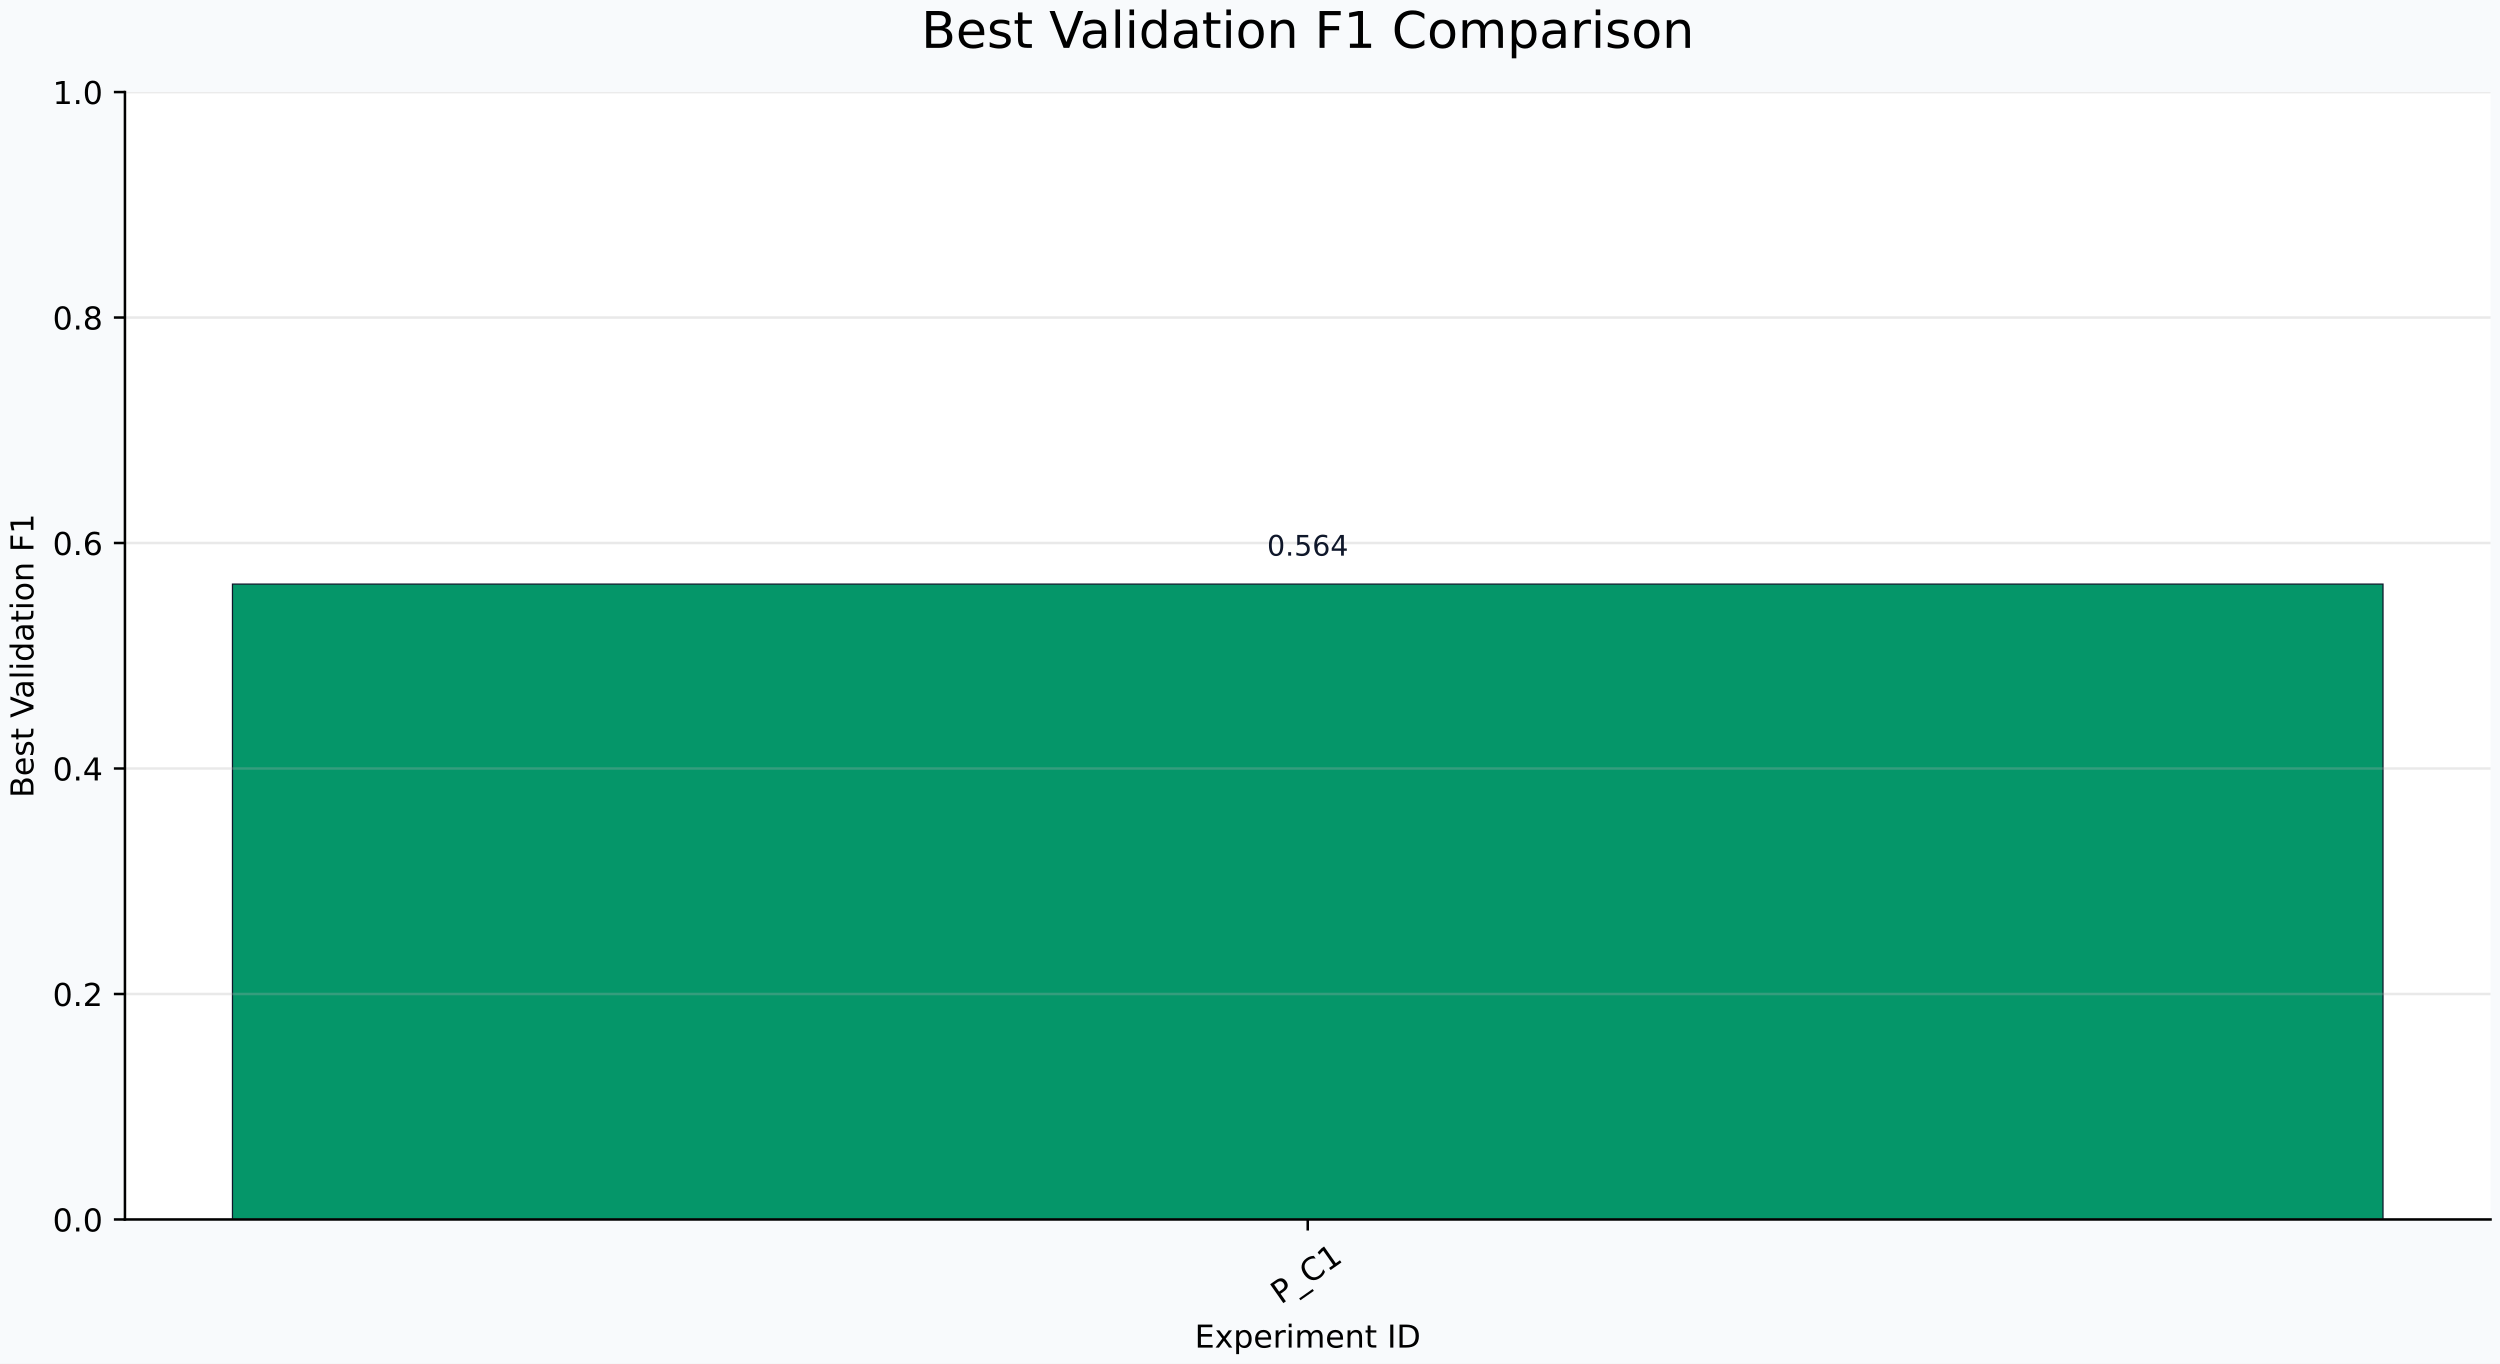
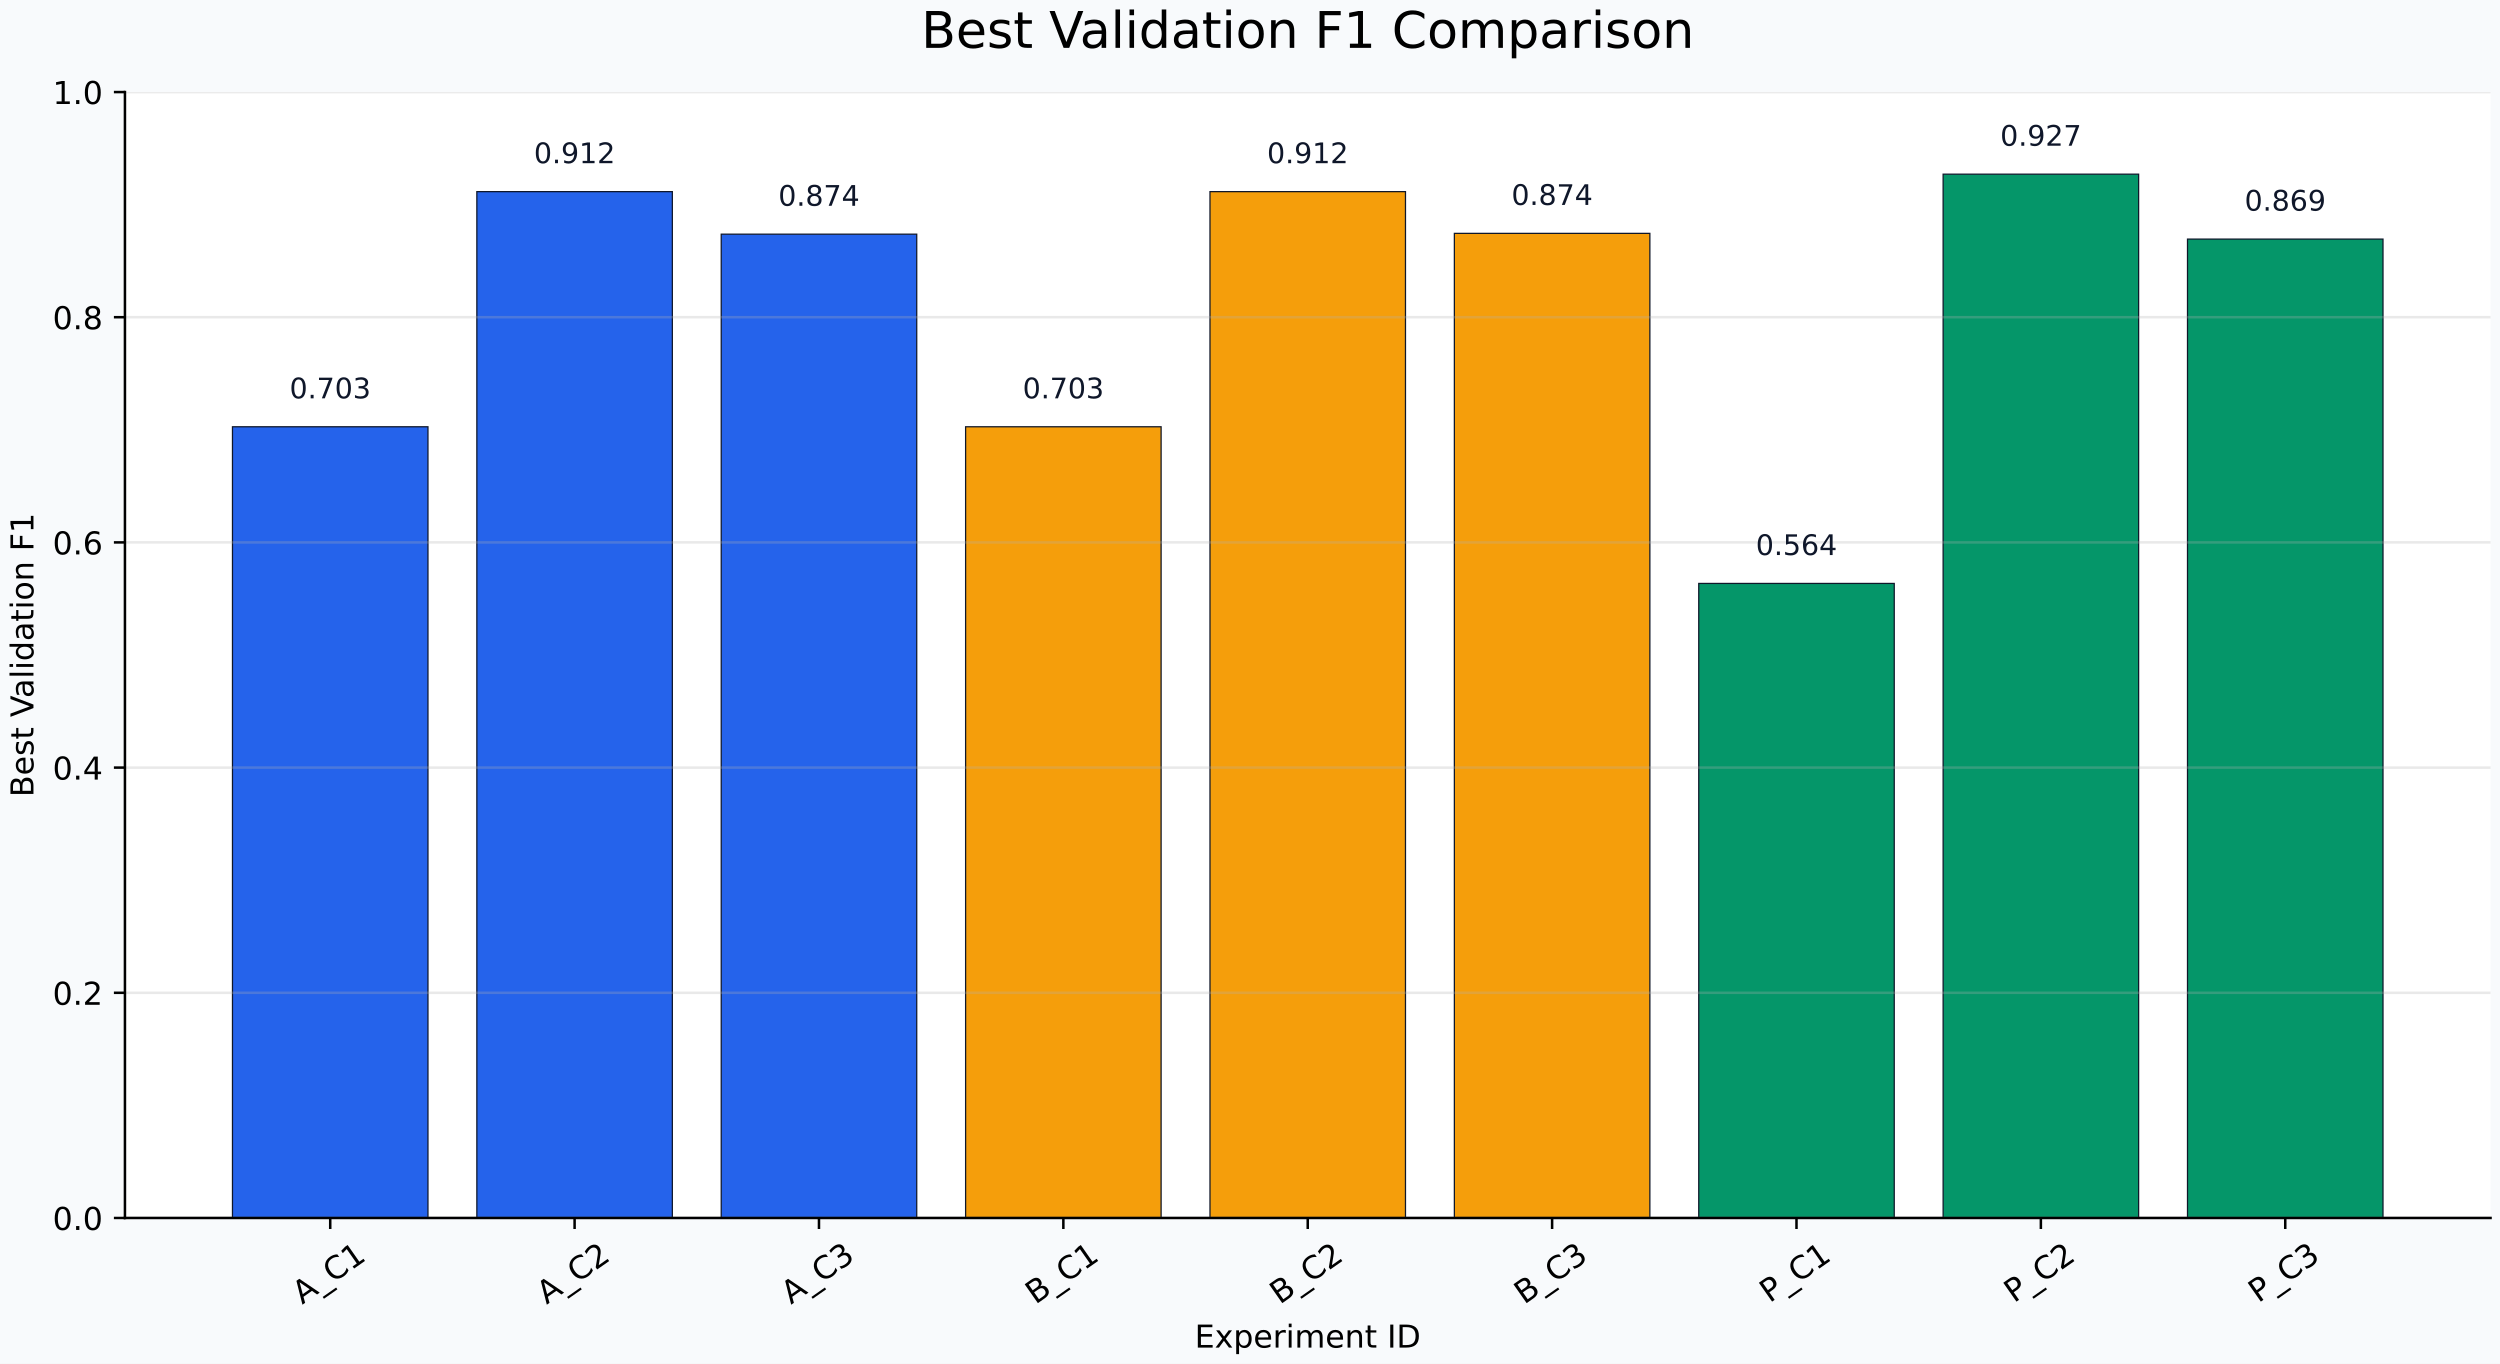
<svg xmlns="http://www.w3.org/2000/svg" xmlns:xlink="http://www.w3.org/1999/xlink" width="792pt" height="432pt" viewBox="0 0 792 432" version="1.1">
  <defs>
    <style type="text/css">*{stroke-linejoin: round; stroke-linecap: butt}</style>
  </defs>
  <g id="figure_1">
    <g id="patch_1">
      <path d="M 0 432  L 792 432  L 792 0  L 0 0  z " style="fill: #f8fafc" />
    </g>
    <g id="axes_1">
      <g id="patch_2">
-         <path d="M 39.581 386.33  L 789 386.33  L 789 29.158  L 39.581 29.158  z " style="fill: #ffffff" />
+         <path d="M 39.581 385.853  L 789 385.853  L 789 29.158  L 39.581 29.158  z " style="fill: #ffffff" />
      </g>
      <g id="patch_3">
-         <path d="M 73.646 386.33  L 754.935 386.33  L 754.935 185.05  L 73.646 185.05  z " clip-path="url(#p0eeeae189a)" style="fill: #059669; stroke: #0f172a; stroke-width: 0.4; stroke-linejoin: miter" />
+         <path d="M 73.646 385.853  L 135.581 385.853  L 135.581 135.202  L 73.646 135.202  z " clip-path="url(#pbb002a0a36)" style="fill: #2563eb; stroke: #0f172a; stroke-width: 0.4; stroke-linejoin: miter" />
+       </g>
+       <g id="patch_4">
+         <path d="M 151.065 385.853  L 213.001 385.853  L 213.001 60.707  L 151.065 60.707  z " clip-path="url(#pbb002a0a36)" style="fill: #2563eb; stroke: #0f172a; stroke-width: 0.4; stroke-linejoin: miter" />
+       </g>
+       <g id="patch_5">
+         <path d="M 228.484 385.853  L 290.42 385.853  L 290.42 74.193  L 228.484 74.193  z " clip-path="url(#pbb002a0a36)" style="fill: #2563eb; stroke: #0f172a; stroke-width: 0.4; stroke-linejoin: miter" />
+       </g>
+       <g id="patch_6">
+         <path d="M 305.904 385.853  L 367.839 385.853  L 367.839 135.202  L 305.904 135.202  z " clip-path="url(#pbb002a0a36)" style="fill: #f59e0b; stroke: #0f172a; stroke-width: 0.4; stroke-linejoin: miter" />
+       </g>
+       <g id="patch_7">
+         <path d="M 383.323 385.853  L 445.258 385.853  L 445.258 60.707  L 383.323 60.707  z " clip-path="url(#pbb002a0a36)" style="fill: #f59e0b; stroke: #0f172a; stroke-width: 0.4; stroke-linejoin: miter" />
+       </g>
+       <g id="patch_8">
+         <path d="M 460.742 385.853  L 522.678 385.853  L 522.678 73.932  L 460.742 73.932  z " clip-path="url(#pbb002a0a36)" style="fill: #f59e0b; stroke: #0f172a; stroke-width: 0.4; stroke-linejoin: miter" />
+       </g>
+       <g id="patch_9">
+         <path d="M 538.161 385.853  L 600.097 385.853  L 600.097 184.842  L 538.161 184.842  z " clip-path="url(#pbb002a0a36)" style="fill: #059669; stroke: #0f172a; stroke-width: 0.4; stroke-linejoin: miter" />
+       </g>
+       <g id="patch_10">
+         <path d="M 615.581 385.853  L 677.516 385.853  L 677.516 55.18  L 615.581 55.18  z " clip-path="url(#pbb002a0a36)" style="fill: #059669; stroke: #0f172a; stroke-width: 0.4; stroke-linejoin: miter" />
+       </g>
+       <g id="patch_11">
+         <path d="M 693 385.853  L 754.935 385.853  L 754.935 75.742  L 693 75.742  z " clip-path="url(#pbb002a0a36)" style="fill: #059669; stroke: #0f172a; stroke-width: 0.4; stroke-linejoin: miter" />
      </g>
      <g id="matplotlib.axis_1">
        <g id="xtick_1">
          <g id="line2d_1">
            <defs>
-               <path id="mb1fbabe891" d="M 0 0  L 0 3.5  " style="stroke: #000000; stroke-width: 0.8" />
+               <path id="m16c4f1b8d3" d="M 0 0  L 0 3.5  " style="stroke: #000000; stroke-width: 0.8" />
            </defs>
            <g>
-               <use xlink:href="#mb1fbabe891" x="414.291" y="386.33" style="stroke: #000000; stroke-width: 0.8" />
+               <use xlink:href="#m16c4f1b8d3" x="104.614" y="385.853" style="stroke: #000000; stroke-width: 0.8" />
            </g>
          </g>
          <g id="text_1">
-             <g transform="translate(405.7595 413.3902) rotate(-35) scale(0.1 -0.1)">
-               <defs>
-                 <path id="DejaVuSans-50" d="M 1259 4147  L 1259 2394  L 2053 2394  Q 2494 2394 2734 2622  Q 2975 2850 2975 3272  Q 2975 3691 2734 3919  Q 2494 4147 2053 4147  L 1259 4147  z M 628 4666  L 2053 4666  Q 2838 4666 3239 4311  Q 3641 3956 3641 3272  Q 3641 2581 3239 2228  Q 2838 1875 2053 1875  L 1259 1875  L 1259 0  L 628 0  L 628 4666  z " transform="scale(0.015625)" />
+             <g transform="translate(95.75041 413.3786) rotate(-35) scale(0.1 -0.1)">
+               <defs>
+                 <path id="DejaVuSans-41" d="M 2188 4044  L 1331 1722  L 3047 1722  L 2188 4044  z M 1831 4666  L 2547 4666  L 4325 0  L 3669 0  L 3244 1197  L 1141 1197  L 716 0  L 50 0  L 1831 4666  z " transform="scale(0.015625)" />
                <path id="DejaVuSans-5f" d="M 3263 -1063  L 3263 -1509  L -63 -1509  L -63 -1063  L 3263 -1063  z " transform="scale(0.015625)" />
                <path id="DejaVuSans-43" d="M 4122 4306  L 4122 3641  Q 3803 3938 3442 4084  Q 3081 4231 2675 4231  Q 1875 4231 1450 3742  Q 1025 3253 1025 2328  Q 1025 1406 1450 917  Q 1875 428 2675 428  Q 3081 428 3442 575  Q 3803 722 4122 1019  L 4122 359  Q 3791 134 3420 21  Q 3050 -91 2638 -91  Q 1578 -91 968 557  Q 359 1206 359 2328  Q 359 3453 968 4101  Q 1578 4750 2638 4750  Q 3056 4750 3426 4639  Q 3797 4528 4122 4306  z " transform="scale(0.015625)" />
                <path id="DejaVuSans-31" d="M 794 531  L 1825 531  L 1825 4091  L 703 3866  L 703 4441  L 1819 4666  L 2450 4666  L 2450 531  L 3481 531  L 3481 0  L 794 0  L 794 531  z " transform="scale(0.015625)" />
+               </defs>
+               <use xlink:href="#DejaVuSans-41" />
+               <use xlink:href="#DejaVuSans-5f" transform="translate(68.4082 0)" />
+               <use xlink:href="#DejaVuSans-43" transform="translate(118.4082 0)" />
+               <use xlink:href="#DejaVuSans-31" transform="translate(188.2324 0)" />
+             </g>
+           </g>
+         </g>
+         <g id="xtick_2">
+           <g id="line2d_2">
+             <g>
+               <use xlink:href="#m16c4f1b8d3" x="182.033" y="385.853" style="stroke: #000000; stroke-width: 0.8" />
+             </g>
+           </g>
+           <g id="text_2">
+             <g transform="translate(173.1697 413.3786) rotate(-35) scale(0.1 -0.1)">
+               <defs>
+                 <path id="DejaVuSans-32" d="M 1228 531  L 3431 531  L 3431 0  L 469 0  L 469 531  Q 828 903 1448 1529  Q 2069 2156 2228 2338  Q 2531 2678 2651 2914  Q 2772 3150 2772 3378  Q 2772 3750 2511 3984  Q 2250 4219 1831 4219  Q 1534 4219 1204 4116  Q 875 4013 500 3803  L 500 4441  Q 881 4594 1212 4672  Q 1544 4750 1819 4750  Q 2544 4750 2975 4387  Q 3406 4025 3406 3419  Q 3406 3131 3298 2873  Q 3191 2616 2906 2266  Q 2828 2175 2409 1742  Q 1991 1309 1228 531  z " transform="scale(0.015625)" />
+               </defs>
+               <use xlink:href="#DejaVuSans-41" />
+               <use xlink:href="#DejaVuSans-5f" transform="translate(68.4082 0)" />
+               <use xlink:href="#DejaVuSans-43" transform="translate(118.4082 0)" />
+               <use xlink:href="#DejaVuSans-32" transform="translate(188.2324 0)" />
+             </g>
+           </g>
+         </g>
+         <g id="xtick_3">
+           <g id="line2d_3">
+             <g>
+               <use xlink:href="#m16c4f1b8d3" x="259.452" y="385.853" style="stroke: #000000; stroke-width: 0.8" />
+             </g>
+           </g>
+           <g id="text_3">
+             <g transform="translate(250.5889 413.3786) rotate(-35) scale(0.1 -0.1)">
+               <defs>
+                 <path id="DejaVuSans-33" d="M 2597 2516  Q 3050 2419 3304 2112  Q 3559 1806 3559 1356  Q 3559 666 3084 287  Q 2609 -91 1734 -91  Q 1441 -91 1130 -33  Q 819 25 488 141  L 488 750  Q 750 597 1062 519  Q 1375 441 1716 441  Q 2309 441 2620 675  Q 2931 909 2931 1356  Q 2931 1769 2642 2001  Q 2353 2234 1838 2234  L 1294 2234  L 1294 2753  L 1863 2753  Q 2328 2753 2575 2939  Q 2822 3125 2822 3475  Q 2822 3834 2567 4026  Q 2313 4219 1838 4219  Q 1578 4219 1281 4162  Q 984 4106 628 3988  L 628 4550  Q 988 4650 1302 4700  Q 1616 4750 1894 4750  Q 2613 4750 3031 4423  Q 3450 4097 3450 3541  Q 3450 3153 3228 2886  Q 3006 2619 2597 2516  z " transform="scale(0.015625)" />
+               </defs>
+               <use xlink:href="#DejaVuSans-41" />
+               <use xlink:href="#DejaVuSans-5f" transform="translate(68.4082 0)" />
+               <use xlink:href="#DejaVuSans-43" transform="translate(118.4082 0)" />
+               <use xlink:href="#DejaVuSans-33" transform="translate(188.2324 0)" />
+             </g>
+           </g>
+         </g>
+         <g id="xtick_4">
+           <g id="line2d_4">
+             <g>
+               <use xlink:href="#m16c4f1b8d3" x="336.871" y="385.853" style="stroke: #000000; stroke-width: 0.8" />
+             </g>
+           </g>
+           <g id="text_4">
+             <g transform="translate(327.9998 413.3902) rotate(-35) scale(0.1 -0.1)">
+               <defs>
+                 <path id="DejaVuSans-42" d="M 1259 2228  L 1259 519  L 2272 519  Q 2781 519 3026 730  Q 3272 941 3272 1375  Q 3272 1813 3026 2020  Q 2781 2228 2272 2228  L 1259 2228  z M 1259 4147  L 1259 2741  L 2194 2741  Q 2656 2741 2882 2914  Q 3109 3088 3109 3444  Q 3109 3797 2882 3972  Q 2656 4147 2194 4147  L 1259 4147  z M 628 4666  L 2241 4666  Q 2963 4666 3353 4366  Q 3744 4066 3744 3513  Q 3744 3084 3544 2831  Q 3344 2578 2956 2516  Q 3422 2416 3680 2098  Q 3938 1781 3938 1306  Q 3938 681 3513 340  Q 3088 0 2303 0  L 628 0  L 628 4666  z " transform="scale(0.015625)" />
+               </defs>
+               <use xlink:href="#DejaVuSans-42" />
+               <use xlink:href="#DejaVuSans-5f" transform="translate(68.60352 0)" />
+               <use xlink:href="#DejaVuSans-43" transform="translate(118.6035 0)" />
+               <use xlink:href="#DejaVuSans-31" transform="translate(188.4277 0)" />
+             </g>
+           </g>
+         </g>
+         <g id="xtick_5">
+           <g id="line2d_5">
+             <g>
+               <use xlink:href="#m16c4f1b8d3" x="414.291" y="385.853" style="stroke: #000000; stroke-width: 0.8" />
+             </g>
+           </g>
+           <g id="text_5">
+             <g transform="translate(405.4191 413.3902) rotate(-35) scale(0.1 -0.1)">
+               <use xlink:href="#DejaVuSans-42" />
+               <use xlink:href="#DejaVuSans-5f" transform="translate(68.60352 0)" />
+               <use xlink:href="#DejaVuSans-43" transform="translate(118.6035 0)" />
+               <use xlink:href="#DejaVuSans-32" transform="translate(188.4277 0)" />
+             </g>
+           </g>
+         </g>
+         <g id="xtick_6">
+           <g id="line2d_6">
+             <g>
+               <use xlink:href="#m16c4f1b8d3" x="491.71" y="385.853" style="stroke: #000000; stroke-width: 0.8" />
+             </g>
+           </g>
+           <g id="text_6">
+             <g transform="translate(482.8383 413.3902) rotate(-35) scale(0.1 -0.1)">
+               <use xlink:href="#DejaVuSans-42" />
+               <use xlink:href="#DejaVuSans-5f" transform="translate(68.60352 0)" />
+               <use xlink:href="#DejaVuSans-43" transform="translate(118.6035 0)" />
+               <use xlink:href="#DejaVuSans-33" transform="translate(188.4277 0)" />
+             </g>
+           </g>
+         </g>
+         <g id="xtick_7">
+           <g id="line2d_7">
+             <g>
+               <use xlink:href="#m16c4f1b8d3" x="569.129" y="385.853" style="stroke: #000000; stroke-width: 0.8" />
+             </g>
+           </g>
+           <g id="text_7">
+             <g transform="translate(560.598 412.9134) rotate(-35) scale(0.1 -0.1)">
+               <defs>
+                 <path id="DejaVuSans-50" d="M 1259 4147  L 1259 2394  L 2053 2394  Q 2494 2394 2734 2622  Q 2975 2850 2975 3272  Q 2975 3691 2734 3919  Q 2494 4147 2053 4147  L 1259 4147  z M 628 4666  L 2053 4666  Q 2838 4666 3239 4311  Q 3641 3956 3641 3272  Q 3641 2581 3239 2228  Q 2838 1875 2053 1875  L 1259 1875  L 1259 0  L 628 0  L 628 4666  z " transform="scale(0.015625)" />
              </defs>
              <use xlink:href="#DejaVuSans-50" />
              <use xlink:href="#DejaVuSans-5f" transform="translate(60.30273 0)" />
              <use xlink:href="#DejaVuSans-43" transform="translate(110.3027 0)" />
              <use xlink:href="#DejaVuSans-31" transform="translate(180.127 0)" />
            </g>
          </g>
        </g>
-         <g id="text_2">
+         <g id="xtick_8">
+           <g id="line2d_8">
+             <g>
+               <use xlink:href="#m16c4f1b8d3" x="646.548" y="385.853" style="stroke: #000000; stroke-width: 0.8" />
+             </g>
+           </g>
+           <g id="text_8">
+             <g transform="translate(638.0173 412.9134) rotate(-35) scale(0.1 -0.1)">
+               <use xlink:href="#DejaVuSans-50" />
+               <use xlink:href="#DejaVuSans-5f" transform="translate(60.30273 0)" />
+               <use xlink:href="#DejaVuSans-43" transform="translate(110.3027 0)" />
+               <use xlink:href="#DejaVuSans-32" transform="translate(180.127 0)" />
+             </g>
+           </g>
+         </g>
+         <g id="xtick_9">
+           <g id="line2d_9">
+             <g>
+               <use xlink:href="#m16c4f1b8d3" x="723.968" y="385.853" style="stroke: #000000; stroke-width: 0.8" />
+             </g>
+           </g>
+           <g id="text_9">
+             <g transform="translate(715.4365 412.9134) rotate(-35) scale(0.1 -0.1)">
+               <use xlink:href="#DejaVuSans-50" />
+               <use xlink:href="#DejaVuSans-5f" transform="translate(60.30273 0)" />
+               <use xlink:href="#DejaVuSans-43" transform="translate(110.3027 0)" />
+               <use xlink:href="#DejaVuSans-33" transform="translate(180.127 0)" />
+             </g>
+           </g>
+         </g>
+         <g id="text_10">
          <g transform="translate(378.4867 426.9201) scale(0.1 -0.1)">
            <defs>
              <path id="DejaVuSans-45" d="M 628 4666  L 3578 4666  L 3578 4134  L 1259 4134  L 1259 2753  L 3481 2753  L 3481 2222  L 1259 2222  L 1259 531  L 3634 531  L 3634 0  L 628 0  L 628 4666  z " transform="scale(0.015625)" />
              <path id="DejaVuSans-78" d="M 3513 3500  L 2247 1797  L 3578 0  L 2900 0  L 1881 1375  L 863 0  L 184 0  L 1544 1831  L 300 3500  L 978 3500  L 1906 2253  L 2834 3500  L 3513 3500  z " transform="scale(0.015625)" />
              <path id="DejaVuSans-70" d="M 1159 525  L 1159 -1331  L 581 -1331  L 581 3500  L 1159 3500  L 1159 2969  Q 1341 3281 1617 3432  Q 1894 3584 2278 3584  Q 2916 3584 3314 3078  Q 3713 2572 3713 1747  Q 3713 922 3314 415  Q 2916 -91 2278 -91  Q 1894 -91 1617 61  Q 1341 213 1159 525  z M 3116 1747  Q 3116 2381 2855 2742  Q 2594 3103 2138 3103  Q 1681 3103 1420 2742  Q 1159 2381 1159 1747  Q 1159 1113 1420 752  Q 1681 391 2138 391  Q 2594 391 2855 752  Q 3116 1113 3116 1747  z " transform="scale(0.015625)" />
              <path id="DejaVuSans-65" d="M 3597 1894  L 3597 1613  L 953 1613  Q 991 1019 1311 708  Q 1631 397 2203 397  Q 2534 397 2845 478  Q 3156 559 3463 722  L 3463 178  Q 3153 47 2828 -22  Q 2503 -91 2169 -91  Q 1331 -91 842 396  Q 353 884 353 1716  Q 353 2575 817 3079  Q 1281 3584 2069 3584  Q 2775 3584 3186 3129  Q 3597 2675 3597 1894  z M 3022 2063  Q 3016 2534 2758 2815  Q 2500 3097 2075 3097  Q 1594 3097 1305 2825  Q 1016 2553 972 2059  L 3022 2063  z " transform="scale(0.015625)" />
              <path id="DejaVuSans-72" d="M 2631 2963  Q 2534 3019 2420 3045  Q 2306 3072 2169 3072  Q 1681 3072 1420 2755  Q 1159 2438 1159 1844  L 1159 0  L 581 0  L 581 3500  L 1159 3500  L 1159 2956  Q 1341 3275 1631 3429  Q 1922 3584 2338 3584  Q 2397 3584 2469 3576  Q 2541 3569 2628 3553  L 2631 2963  z " transform="scale(0.015625)" />
              <path id="DejaVuSans-69" d="M 603 3500  L 1178 3500  L 1178 0  L 603 0  L 603 3500  z M 603 4863  L 1178 4863  L 1178 4134  L 603 4134  L 603 4863  z " transform="scale(0.015625)" />
              <path id="DejaVuSans-6d" d="M 3328 2828  Q 3544 3216 3844 3400  Q 4144 3584 4550 3584  Q 5097 3584 5394 3201  Q 5691 2819 5691 2113  L 5691 0  L 5113 0  L 5113 2094  Q 5113 2597 4934 2840  Q 4756 3084 4391 3084  Q 3944 3084 3684 2787  Q 3425 2491 3425 1978  L 3425 0  L 2847 0  L 2847 2094  Q 2847 2600 2669 2842  Q 2491 3084 2119 3084  Q 1678 3084 1418 2786  Q 1159 2488 1159 1978  L 1159 0  L 581 0  L 581 3500  L 1159 3500  L 1159 2956  Q 1356 3278 1631 3431  Q 1906 3584 2284 3584  Q 2666 3584 2933 3390  Q 3200 3197 3328 2828  z " transform="scale(0.015625)" />
              <path id="DejaVuSans-6e" d="M 3513 2113  L 3513 0  L 2938 0  L 2938 2094  Q 2938 2591 2744 2837  Q 2550 3084 2163 3084  Q 1697 3084 1428 2787  Q 1159 2491 1159 1978  L 1159 0  L 581 0  L 581 3500  L 1159 3500  L 1159 2956  Q 1366 3272 1645 3428  Q 1925 3584 2291 3584  Q 2894 3584 3203 3211  Q 3513 2838 3513 2113  z " transform="scale(0.015625)" />
              <path id="DejaVuSans-74" d="M 1172 4494  L 1172 3500  L 2356 3500  L 2356 3053  L 1172 3053  L 1172 1153  Q 1172 725 1289 603  Q 1406 481 1766 481  L 2356 481  L 2356 0  L 1766 0  Q 1100 0 847 248  Q 594 497 594 1153  L 594 3053  L 172 3053  L 172 3500  L 594 3500  L 594 4494  L 1172 4494  z " transform="scale(0.015625)" />
              <path id="DejaVuSans-20" transform="scale(0.015625)" />
              <path id="DejaVuSans-49" d="M 628 4666  L 1259 4666  L 1259 0  L 628 0  L 628 4666  z " transform="scale(0.015625)" />
              <path id="DejaVuSans-44" d="M 1259 4147  L 1259 519  L 2022 519  Q 2988 519 3436 956  Q 3884 1394 3884 2338  Q 3884 3275 3436 3711  Q 2988 4147 2022 4147  L 1259 4147  z M 628 4666  L 1925 4666  Q 3281 4666 3915 4102  Q 4550 3538 4550 2338  Q 4550 1131 3912 565  Q 3275 0 1925 0  L 628 0  L 628 4666  z " transform="scale(0.015625)" />
            </defs>
            <use xlink:href="#DejaVuSans-45" />
            <use xlink:href="#DejaVuSans-78" transform="translate(63.18359 0)" />
            <use xlink:href="#DejaVuSans-70" transform="translate(122.3633 0)" />
            <use xlink:href="#DejaVuSans-65" transform="translate(185.8398 0)" />
            <use xlink:href="#DejaVuSans-72" transform="translate(247.3633 0)" />
            <use xlink:href="#DejaVuSans-69" transform="translate(288.4766 0)" />
            <use xlink:href="#DejaVuSans-6d" transform="translate(316.2598 0)" />
            <use xlink:href="#DejaVuSans-65" transform="translate(413.6719 0)" />
            <use xlink:href="#DejaVuSans-6e" transform="translate(475.1953 0)" />
            <use xlink:href="#DejaVuSans-74" transform="translate(538.5742 0)" />
            <use xlink:href="#DejaVuSans-20" transform="translate(577.7832 0)" />
            <use xlink:href="#DejaVuSans-49" transform="translate(609.5703 0)" />
            <use xlink:href="#DejaVuSans-44" transform="translate(639.0625 0)" />
          </g>
        </g>
      </g>
      <g id="matplotlib.axis_2">
        <g id="ytick_1">
-           <g id="line2d_2">
-             <path d="M 39.581 386.33  L 789 386.33  " clip-path="url(#p0eeeae189a)" style="fill: none; stroke: #b0b0b0; stroke-opacity: 0.28; stroke-width: 0.8; stroke-linecap: square" />
-           </g>
-           <g id="line2d_3">
+           <g id="line2d_10">
+             <path d="M 39.581 385.853  L 789 385.853  " clip-path="url(#pbb002a0a36)" style="fill: none; stroke: #b0b0b0; stroke-opacity: 0.28; stroke-width: 0.8; stroke-linecap: square" />
+           </g>
+           <g id="line2d_11">
            <defs>
-               <path id="mad8a1f0cd1" d="M 0 0  L -3.5 0  " style="stroke: #000000; stroke-width: 0.8" />
+               <path id="ma2243ea352" d="M 0 0  L -3.5 0  " style="stroke: #000000; stroke-width: 0.8" />
            </defs>
            <g>
-               <use xlink:href="#mad8a1f0cd1" x="39.581" y="386.33" style="stroke: #000000; stroke-width: 0.8" />
-             </g>
-           </g>
-           <g id="text_3">
-             <g transform="translate(16.67836 390.1289) scale(0.1 -0.1)">
+               <use xlink:href="#ma2243ea352" x="39.581" y="385.853" style="stroke: #000000; stroke-width: 0.8" />
+             </g>
+           </g>
+           <g id="text_11">
+             <g transform="translate(16.67836 389.6521) scale(0.1 -0.1)">
              <defs>
                <path id="DejaVuSans-30" d="M 2034 4250  Q 1547 4250 1301 3770  Q 1056 3291 1056 2328  Q 1056 1369 1301 889  Q 1547 409 2034 409  Q 2525 409 2770 889  Q 3016 1369 3016 2328  Q 3016 3291 2770 3770  Q 2525 4250 2034 4250  z M 2034 4750  Q 2819 4750 3233 4129  Q 3647 3509 3647 2328  Q 3647 1150 3233 529  Q 2819 -91 2034 -91  Q 1250 -91 836 529  Q 422 1150 422 2328  Q 422 3509 836 4129  Q 1250 4750 2034 4750  z " transform="scale(0.015625)" />
                <path id="DejaVuSans-2e" d="M 684 794  L 1344 794  L 1344 0  L 684 0  L 684 794  z " transform="scale(0.015625)" />
              </defs>
              <use xlink:href="#DejaVuSans-30" />
              <use xlink:href="#DejaVuSans-2e" transform="translate(63.62305 0)" />
              <use xlink:href="#DejaVuSans-30" transform="translate(95.41016 0)" />
            </g>
          </g>
        </g>
        <g id="ytick_2">
-           <g id="line2d_4">
-             <path d="M 39.581 314.895  L 789 314.895  " clip-path="url(#p0eeeae189a)" style="fill: none; stroke: #b0b0b0; stroke-opacity: 0.28; stroke-width: 0.8; stroke-linecap: square" />
-           </g>
-           <g id="line2d_5">
-             <g>
-               <use xlink:href="#mad8a1f0cd1" x="39.581" y="314.895" style="stroke: #000000; stroke-width: 0.8" />
-             </g>
-           </g>
-           <g id="text_4">
-             <g transform="translate(16.67836 318.6945) scale(0.1 -0.1)">
-               <defs>
-                 <path id="DejaVuSans-32" d="M 1228 531  L 3431 531  L 3431 0  L 469 0  L 469 531  Q 828 903 1448 1529  Q 2069 2156 2228 2338  Q 2531 2678 2651 2914  Q 2772 3150 2772 3378  Q 2772 3750 2511 3984  Q 2250 4219 1831 4219  Q 1534 4219 1204 4116  Q 875 4013 500 3803  L 500 4441  Q 881 4594 1212 4672  Q 1544 4750 1819 4750  Q 2544 4750 2975 4387  Q 3406 4025 3406 3419  Q 3406 3131 3298 2873  Q 3191 2616 2906 2266  Q 2828 2175 2409 1742  Q 1991 1309 1228 531  z " transform="scale(0.015625)" />
-               </defs>
+           <g id="line2d_12">
+             <path d="M 39.581 314.514  L 789 314.514  " clip-path="url(#pbb002a0a36)" style="fill: none; stroke: #b0b0b0; stroke-opacity: 0.28; stroke-width: 0.8; stroke-linecap: square" />
+           </g>
+           <g id="line2d_13">
+             <g>
+               <use xlink:href="#ma2243ea352" x="39.581" y="314.514" style="stroke: #000000; stroke-width: 0.8" />
+             </g>
+           </g>
+           <g id="text_12">
+             <g transform="translate(16.67836 318.3131) scale(0.1 -0.1)">
              <use xlink:href="#DejaVuSans-30" />
              <use xlink:href="#DejaVuSans-2e" transform="translate(63.62305 0)" />
              <use xlink:href="#DejaVuSans-32" transform="translate(95.41016 0)" />
            </g>
          </g>
        </g>
        <g id="ytick_3">
-           <g id="line2d_6">
-             <path d="M 39.581 243.461  L 789 243.461  " clip-path="url(#p0eeeae189a)" style="fill: none; stroke: #b0b0b0; stroke-opacity: 0.28; stroke-width: 0.8; stroke-linecap: square" />
-           </g>
-           <g id="line2d_7">
-             <g>
-               <use xlink:href="#mad8a1f0cd1" x="39.581" y="243.461" style="stroke: #000000; stroke-width: 0.8" />
-             </g>
-           </g>
-           <g id="text_5">
-             <g transform="translate(16.67836 247.2601) scale(0.1 -0.1)">
+           <g id="line2d_14">
+             <path d="M 39.581 243.175  L 789 243.175  " clip-path="url(#pbb002a0a36)" style="fill: none; stroke: #b0b0b0; stroke-opacity: 0.28; stroke-width: 0.8; stroke-linecap: square" />
+           </g>
+           <g id="line2d_15">
+             <g>
+               <use xlink:href="#ma2243ea352" x="39.581" y="243.175" style="stroke: #000000; stroke-width: 0.8" />
+             </g>
+           </g>
+           <g id="text_13">
+             <g transform="translate(16.67836 246.974) scale(0.1 -0.1)">
              <defs>
                <path id="DejaVuSans-34" d="M 2419 4116  L 825 1625  L 2419 1625  L 2419 4116  z M 2253 4666  L 3047 4666  L 3047 1625  L 3713 1625  L 3713 1100  L 3047 1100  L 3047 0  L 2419 0  L 2419 1100  L 313 1100  L 313 1709  L 2253 4666  z " transform="scale(0.015625)" />
              </defs>
              <use xlink:href="#DejaVuSans-30" />
              <use xlink:href="#DejaVuSans-2e" transform="translate(63.62305 0)" />
              <use xlink:href="#DejaVuSans-34" transform="translate(95.41016 0)" />
            </g>
          </g>
        </g>
        <g id="ytick_4">
-           <g id="line2d_8">
-             <path d="M 39.581 172.027  L 789 172.027  " clip-path="url(#p0eeeae189a)" style="fill: none; stroke: #b0b0b0; stroke-opacity: 0.28; stroke-width: 0.8; stroke-linecap: square" />
-           </g>
-           <g id="line2d_9">
-             <g>
-               <use xlink:href="#mad8a1f0cd1" x="39.581" y="172.027" style="stroke: #000000; stroke-width: 0.8" />
-             </g>
-           </g>
-           <g id="text_6">
-             <g transform="translate(16.67836 175.8257) scale(0.1 -0.1)">
+           <g id="line2d_16">
+             <path d="M 39.581 171.836  L 789 171.836  " clip-path="url(#pbb002a0a36)" style="fill: none; stroke: #b0b0b0; stroke-opacity: 0.28; stroke-width: 0.8; stroke-linecap: square" />
+           </g>
+           <g id="line2d_17">
+             <g>
+               <use xlink:href="#ma2243ea352" x="39.581" y="171.836" style="stroke: #000000; stroke-width: 0.8" />
+             </g>
+           </g>
+           <g id="text_14">
+             <g transform="translate(16.67836 175.635) scale(0.1 -0.1)">
              <defs>
                <path id="DejaVuSans-36" d="M 2113 2584  Q 1688 2584 1439 2293  Q 1191 2003 1191 1497  Q 1191 994 1439 701  Q 1688 409 2113 409  Q 2538 409 2786 701  Q 3034 994 3034 1497  Q 3034 2003 2786 2293  Q 2538 2584 2113 2584  z M 3366 4563  L 3366 3988  Q 3128 4100 2886 4159  Q 2644 4219 2406 4219  Q 1781 4219 1451 3797  Q 1122 3375 1075 2522  Q 1259 2794 1537 2939  Q 1816 3084 2150 3084  Q 2853 3084 3261 2657  Q 3669 2231 3669 1497  Q 3669 778 3244 343  Q 2819 -91 2113 -91  Q 1303 -91 875 529  Q 447 1150 447 2328  Q 447 3434 972 4092  Q 1497 4750 2381 4750  Q 2619 4750 2861 4703  Q 3103 4656 3366 4563  z " transform="scale(0.015625)" />
              </defs>
              <use xlink:href="#DejaVuSans-30" />
              <use xlink:href="#DejaVuSans-2e" transform="translate(63.62305 0)" />
              <use xlink:href="#DejaVuSans-36" transform="translate(95.41016 0)" />
            </g>
          </g>
        </g>
        <g id="ytick_5">
-           <g id="line2d_10">
-             <path d="M 39.581 100.592  L 789 100.592  " clip-path="url(#p0eeeae189a)" style="fill: none; stroke: #b0b0b0; stroke-opacity: 0.28; stroke-width: 0.8; stroke-linecap: square" />
-           </g>
-           <g id="line2d_11">
-             <g>
-               <use xlink:href="#mad8a1f0cd1" x="39.581" y="100.592" style="stroke: #000000; stroke-width: 0.8" />
-             </g>
-           </g>
-           <g id="text_7">
-             <g transform="translate(16.67836 104.3913) scale(0.1 -0.1)">
+           <g id="line2d_18">
+             <path d="M 39.581 100.497  L 789 100.497  " clip-path="url(#pbb002a0a36)" style="fill: none; stroke: #b0b0b0; stroke-opacity: 0.28; stroke-width: 0.8; stroke-linecap: square" />
+           </g>
+           <g id="line2d_19">
+             <g>
+               <use xlink:href="#ma2243ea352" x="39.581" y="100.497" style="stroke: #000000; stroke-width: 0.8" />
+             </g>
+           </g>
+           <g id="text_15">
+             <g transform="translate(16.67836 104.296) scale(0.1 -0.1)">
              <defs>
                <path id="DejaVuSans-38" d="M 2034 2216  Q 1584 2216 1326 1975  Q 1069 1734 1069 1313  Q 1069 891 1326 650  Q 1584 409 2034 409  Q 2484 409 2743 651  Q 3003 894 3003 1313  Q 3003 1734 2745 1975  Q 2488 2216 2034 2216  z M 1403 2484  Q 997 2584 770 2862  Q 544 3141 544 3541  Q 544 4100 942 4425  Q 1341 4750 2034 4750  Q 2731 4750 3128 4425  Q 3525 4100 3525 3541  Q 3525 3141 3298 2862  Q 3072 2584 2669 2484  Q 3125 2378 3379 2068  Q 3634 1759 3634 1313  Q 3634 634 3220 271  Q 2806 -91 2034 -91  Q 1263 -91 848 271  Q 434 634 434 1313  Q 434 1759 690 2068  Q 947 2378 1403 2484  z M 1172 3481  Q 1172 3119 1398 2916  Q 1625 2713 2034 2713  Q 2441 2713 2670 2916  Q 2900 3119 2900 3481  Q 2900 3844 2670 4047  Q 2441 4250 2034 4250  Q 1625 4250 1398 4047  Q 1172 3844 1172 3481  z " transform="scale(0.015625)" />
              </defs>
              <use xlink:href="#DejaVuSans-30" />
              <use xlink:href="#DejaVuSans-2e" transform="translate(63.62305 0)" />
              <use xlink:href="#DejaVuSans-38" transform="translate(95.41016 0)" />
            </g>
          </g>
        </g>
        <g id="ytick_6">
-           <g id="line2d_12">
-             <path d="M 39.581 29.158  L 789 29.158  " clip-path="url(#p0eeeae189a)" style="fill: none; stroke: #b0b0b0; stroke-opacity: 0.28; stroke-width: 0.8; stroke-linecap: square" />
-           </g>
-           <g id="line2d_13">
-             <g>
-               <use xlink:href="#mad8a1f0cd1" x="39.581" y="29.158" style="stroke: #000000; stroke-width: 0.8" />
-             </g>
-           </g>
-           <g id="text_8">
+           <g id="line2d_20">
+             <path d="M 39.581 29.158  L 789 29.158  " clip-path="url(#pbb002a0a36)" style="fill: none; stroke: #b0b0b0; stroke-opacity: 0.28; stroke-width: 0.8; stroke-linecap: square" />
+           </g>
+           <g id="line2d_21">
+             <g>
+               <use xlink:href="#ma2243ea352" x="39.581" y="29.158" style="stroke: #000000; stroke-width: 0.8" />
+             </g>
+           </g>
+           <g id="text_16">
            <g transform="translate(16.67836 32.95696) scale(0.1 -0.1)">
              <use xlink:href="#DejaVuSans-31" />
              <use xlink:href="#DejaVuSans-2e" transform="translate(63.62305 0)" />
              <use xlink:href="#DejaVuSans-30" transform="translate(95.41016 0)" />
            </g>
          </g>
        </g>
-         <g id="text_9">
-           <g transform="translate(10.59868 252.7414) rotate(-90) scale(0.1 -0.1)">
+         <g id="text_17">
+           <g transform="translate(10.59868 252.503) rotate(-90) scale(0.1 -0.1)">
            <defs>
-               <path id="DejaVuSans-42" d="M 1259 2228  L 1259 519  L 2272 519  Q 2781 519 3026 730  Q 3272 941 3272 1375  Q 3272 1813 3026 2020  Q 2781 2228 2272 2228  L 1259 2228  z M 1259 4147  L 1259 2741  L 2194 2741  Q 2656 2741 2882 2914  Q 3109 3088 3109 3444  Q 3109 3797 2882 3972  Q 2656 4147 2194 4147  L 1259 4147  z M 628 4666  L 2241 4666  Q 2963 4666 3353 4366  Q 3744 4066 3744 3513  Q 3744 3084 3544 2831  Q 3344 2578 2956 2516  Q 3422 2416 3680 2098  Q 3938 1781 3938 1306  Q 3938 681 3513 340  Q 3088 0 2303 0  L 628 0  L 628 4666  z " transform="scale(0.015625)" />
              <path id="DejaVuSans-73" d="M 2834 3397  L 2834 2853  Q 2591 2978 2328 3040  Q 2066 3103 1784 3103  Q 1356 3103 1142 2972  Q 928 2841 928 2578  Q 928 2378 1081 2264  Q 1234 2150 1697 2047  L 1894 2003  Q 2506 1872 2764 1633  Q 3022 1394 3022 966  Q 3022 478 2636 193  Q 2250 -91 1575 -91  Q 1294 -91 989 -36  Q 684 19 347 128  L 347 722  Q 666 556 975 473  Q 1284 391 1588 391  Q 1994 391 2212 530  Q 2431 669 2431 922  Q 2431 1156 2273 1281  Q 2116 1406 1581 1522  L 1381 1569  Q 847 1681 609 1914  Q 372 2147 372 2553  Q 372 3047 722 3315  Q 1072 3584 1716 3584  Q 2034 3584 2315 3537  Q 2597 3491 2834 3397  z " transform="scale(0.015625)" />
              <path id="DejaVuSans-56" d="M 1831 0  L 50 4666  L 709 4666  L 2188 738  L 3669 4666  L 4325 4666  L 2547 0  L 1831 0  z " transform="scale(0.015625)" />
              <path id="DejaVuSans-61" d="M 2194 1759  Q 1497 1759 1228 1600  Q 959 1441 959 1056  Q 959 750 1161 570  Q 1363 391 1709 391  Q 2188 391 2477 730  Q 2766 1069 2766 1631  L 2766 1759  L 2194 1759  z M 3341 1997  L 3341 0  L 2766 0  L 2766 531  Q 2569 213 2275 61  Q 1981 -91 1556 -91  Q 1019 -91 701 211  Q 384 513 384 1019  Q 384 1609 779 1909  Q 1175 2209 1959 2209  L 2766 2209  L 2766 2266  Q 2766 2663 2505 2880  Q 2244 3097 1772 3097  Q 1472 3097 1187 3025  Q 903 2953 641 2809  L 641 3341  Q 956 3463 1253 3523  Q 1550 3584 1831 3584  Q 2591 3584 2966 3190  Q 3341 2797 3341 1997  z " transform="scale(0.015625)" />
              <path id="DejaVuSans-6c" d="M 603 4863  L 1178 4863  L 1178 0  L 603 0  L 603 4863  z " transform="scale(0.015625)" />
              <path id="DejaVuSans-64" d="M 2906 2969  L 2906 4863  L 3481 4863  L 3481 0  L 2906 0  L 2906 525  Q 2725 213 2448 61  Q 2172 -91 1784 -91  Q 1150 -91 751 415  Q 353 922 353 1747  Q 353 2572 751 3078  Q 1150 3584 1784 3584  Q 2172 3584 2448 3432  Q 2725 3281 2906 2969  z M 947 1747  Q 947 1113 1208 752  Q 1469 391 1925 391  Q 2381 391 2643 752  Q 2906 1113 2906 1747  Q 2906 2381 2643 2742  Q 2381 3103 1925 3103  Q 1469 3103 1208 2742  Q 947 2381 947 1747  z " transform="scale(0.015625)" />
              <path id="DejaVuSans-6f" d="M 1959 3097  Q 1497 3097 1228 2736  Q 959 2375 959 1747  Q 959 1119 1226 758  Q 1494 397 1959 397  Q 2419 397 2687 759  Q 2956 1122 2956 1747  Q 2956 2369 2687 2733  Q 2419 3097 1959 3097  z M 1959 3584  Q 2709 3584 3137 3096  Q 3566 2609 3566 1747  Q 3566 888 3137 398  Q 2709 -91 1959 -91  Q 1206 -91 779 398  Q 353 888 353 1747  Q 353 2609 779 3096  Q 1206 3584 1959 3584  z " transform="scale(0.015625)" />
              <path id="DejaVuSans-46" d="M 628 4666  L 3309 4666  L 3309 4134  L 1259 4134  L 1259 2759  L 3109 2759  L 3109 2228  L 1259 2228  L 1259 0  L 628 0  L 628 4666  z " transform="scale(0.015625)" />
            </defs>
            <use xlink:href="#DejaVuSans-42" />
            <use xlink:href="#DejaVuSans-65" transform="translate(68.60352 0)" />
            <use xlink:href="#DejaVuSans-73" transform="translate(130.127 0)" />
            <use xlink:href="#DejaVuSans-74" transform="translate(182.2266 0)" />
            <use xlink:href="#DejaVuSans-20" transform="translate(221.4355 0)" />
            <use xlink:href="#DejaVuSans-56" transform="translate(253.2227 0)" />
            <use xlink:href="#DejaVuSans-61" transform="translate(313.8809 0)" />
            <use xlink:href="#DejaVuSans-6c" transform="translate(375.1602 0)" />
            <use xlink:href="#DejaVuSans-69" transform="translate(402.9434 0)" />
            <use xlink:href="#DejaVuSans-64" transform="translate(430.7266 0)" />
            <use xlink:href="#DejaVuSans-61" transform="translate(494.2031 0)" />
            <use xlink:href="#DejaVuSans-74" transform="translate(555.4824 0)" />
            <use xlink:href="#DejaVuSans-69" transform="translate(594.6914 0)" />
            <use xlink:href="#DejaVuSans-6f" transform="translate(622.4746 0)" />
            <use xlink:href="#DejaVuSans-6e" transform="translate(683.6562 0)" />
            <use xlink:href="#DejaVuSans-20" transform="translate(747.0352 0)" />
            <use xlink:href="#DejaVuSans-46" transform="translate(778.8223 0)" />
            <use xlink:href="#DejaVuSans-31" transform="translate(836.3418 0)" />
          </g>
        </g>
      </g>
-       <g id="patch_4">
-         <path d="M 39.581 386.33  L 39.581 29.158  " style="fill: none; stroke: #000000; stroke-width: 0.8; stroke-linejoin: miter; stroke-linecap: square" />
-       </g>
-       <g id="patch_5">
-         <path d="M 39.581 386.33  L 789 386.33  " style="fill: none; stroke: #000000; stroke-width: 0.8; stroke-linejoin: miter; stroke-linecap: square" />
-       </g>
-       <g id="text_10">
-         <g style="fill: #0f172a" transform="translate(401.408 176.0353) scale(0.09 -0.09)">
+       <g id="patch_12">
+         <path d="M 39.581 385.853  L 39.581 29.158  " style="fill: none; stroke: #000000; stroke-width: 0.8; stroke-linejoin: miter; stroke-linecap: square" />
+       </g>
+       <g id="patch_13">
+         <path d="M 39.581 385.853  L 789 385.853  " style="fill: none; stroke: #000000; stroke-width: 0.8; stroke-linejoin: miter; stroke-linecap: square" />
+       </g>
+       <g id="text_18">
+         <g style="fill: #0f172a" transform="translate(91.731 126.1966) scale(0.09 -0.09)">
+           <defs>
+             <path id="DejaVuSans-37" d="M 525 4666  L 3525 4666  L 3525 4397  L 1831 0  L 1172 0  L 2766 4134  L 525 4134  L 525 4666  z " transform="scale(0.015625)" />
+           </defs>
+           <use xlink:href="#DejaVuSans-30" />
+           <use xlink:href="#DejaVuSans-2e" transform="translate(63.62305 0)" />
+           <use xlink:href="#DejaVuSans-37" transform="translate(95.41016 0)" />
+           <use xlink:href="#DejaVuSans-30" transform="translate(159.0332 0)" />
+           <use xlink:href="#DejaVuSans-33" transform="translate(222.6562 0)" />
+         </g>
+       </g>
+       <g id="text_19">
+         <g style="fill: #0f172a" transform="translate(169.1502 51.70161) scale(0.09 -0.09)">
+           <defs>
+             <path id="DejaVuSans-39" d="M 703 97  L 703 672  Q 941 559 1184 500  Q 1428 441 1663 441  Q 2288 441 2617 861  Q 2947 1281 2994 2138  Q 2813 1869 2534 1725  Q 2256 1581 1919 1581  Q 1219 1581 811 2004  Q 403 2428 403 3163  Q 403 3881 828 4315  Q 1253 4750 1959 4750  Q 2769 4750 3195 4129  Q 3622 3509 3622 2328  Q 3622 1225 3098 567  Q 2575 -91 1691 -91  Q 1453 -91 1209 -44  Q 966 3 703 97  z M 1959 2075  Q 2384 2075 2632 2365  Q 2881 2656 2881 3163  Q 2881 3666 2632 3958  Q 2384 4250 1959 4250  Q 1534 4250 1286 3958  Q 1038 3666 1038 3163  Q 1038 2656 1286 2365  Q 1534 2075 1959 2075  z " transform="scale(0.015625)" />
+           </defs>
+           <use xlink:href="#DejaVuSans-30" />
+           <use xlink:href="#DejaVuSans-2e" transform="translate(63.62305 0)" />
+           <use xlink:href="#DejaVuSans-39" transform="translate(95.41016 0)" />
+           <use xlink:href="#DejaVuSans-31" transform="translate(159.0332 0)" />
+           <use xlink:href="#DejaVuSans-32" transform="translate(222.6562 0)" />
+         </g>
+       </g>
+       <g id="text_20">
+         <g style="fill: #0f172a" transform="translate(246.5695 65.18784) scale(0.09 -0.09)">
+           <use xlink:href="#DejaVuSans-30" />
+           <use xlink:href="#DejaVuSans-2e" transform="translate(63.62305 0)" />
+           <use xlink:href="#DejaVuSans-38" transform="translate(95.41016 0)" />
+           <use xlink:href="#DejaVuSans-37" transform="translate(159.0332 0)" />
+           <use xlink:href="#DejaVuSans-34" transform="translate(222.6562 0)" />
+         </g>
+       </g>
+       <g id="text_21">
+         <g style="fill: #0f172a" transform="translate(323.9887 126.1966) scale(0.09 -0.09)">
+           <use xlink:href="#DejaVuSans-30" />
+           <use xlink:href="#DejaVuSans-2e" transform="translate(63.62305 0)" />
+           <use xlink:href="#DejaVuSans-37" transform="translate(95.41016 0)" />
+           <use xlink:href="#DejaVuSans-30" transform="translate(159.0332 0)" />
+           <use xlink:href="#DejaVuSans-33" transform="translate(222.6562 0)" />
+         </g>
+       </g>
+       <g id="text_22">
+         <g style="fill: #0f172a" transform="translate(401.408 51.70161) scale(0.09 -0.09)">
+           <use xlink:href="#DejaVuSans-30" />
+           <use xlink:href="#DejaVuSans-2e" transform="translate(63.62305 0)" />
+           <use xlink:href="#DejaVuSans-39" transform="translate(95.41016 0)" />
+           <use xlink:href="#DejaVuSans-31" transform="translate(159.0332 0)" />
+           <use xlink:href="#DejaVuSans-32" transform="translate(222.6562 0)" />
+         </g>
+       </g>
+       <g id="text_23">
+         <g style="fill: #0f172a" transform="translate(478.8272 64.92641) scale(0.09 -0.09)">
+           <use xlink:href="#DejaVuSans-30" />
+           <use xlink:href="#DejaVuSans-2e" transform="translate(63.62305 0)" />
+           <use xlink:href="#DejaVuSans-38" transform="translate(95.41016 0)" />
+           <use xlink:href="#DejaVuSans-37" transform="translate(159.0332 0)" />
+           <use xlink:href="#DejaVuSans-34" transform="translate(222.6562 0)" />
+         </g>
+       </g>
+       <g id="text_24">
+         <g style="fill: #0f172a" transform="translate(556.2465 175.8367) scale(0.09 -0.09)">
          <defs>
            <path id="DejaVuSans-35" d="M 691 4666  L 3169 4666  L 3169 4134  L 1269 4134  L 1269 2991  Q 1406 3038 1543 3061  Q 1681 3084 1819 3084  Q 2600 3084 3056 2656  Q 3513 2228 3513 1497  Q 3513 744 3044 326  Q 2575 -91 1722 -91  Q 1428 -91 1123 -41  Q 819 9 494 109  L 494 744  Q 775 591 1075 516  Q 1375 441 1709 441  Q 2250 441 2565 725  Q 2881 1009 2881 1497  Q 2881 1984 2565 2268  Q 2250 2553 1709 2553  Q 1456 2553 1204 2497  Q 953 2441 691 2322  L 691 4666  z " transform="scale(0.015625)" />
          </defs>
          <use xlink:href="#DejaVuSans-30" />
          <use xlink:href="#DejaVuSans-2e" transform="translate(63.62305 0)" />
          <use xlink:href="#DejaVuSans-35" transform="translate(95.41016 0)" />
          <use xlink:href="#DejaVuSans-36" transform="translate(159.0332 0)" />
          <use xlink:href="#DejaVuSans-34" transform="translate(222.6562 0)" />
        </g>
      </g>
-       <g id="text_11">
+       <g id="text_25">
+         <g style="fill: #0f172a" transform="translate(633.6657 46.17468) scale(0.09 -0.09)">
+           <use xlink:href="#DejaVuSans-30" />
+           <use xlink:href="#DejaVuSans-2e" transform="translate(63.62305 0)" />
+           <use xlink:href="#DejaVuSans-39" transform="translate(95.41016 0)" />
+           <use xlink:href="#DejaVuSans-32" transform="translate(159.0332 0)" />
+           <use xlink:href="#DejaVuSans-37" transform="translate(222.6562 0)" />
+         </g>
+       </g>
+       <g id="text_26">
+         <g style="fill: #0f172a" transform="translate(711.0849 66.73618) scale(0.09 -0.09)">
+           <use xlink:href="#DejaVuSans-30" />
+           <use xlink:href="#DejaVuSans-2e" transform="translate(63.62305 0)" />
+           <use xlink:href="#DejaVuSans-38" transform="translate(95.41016 0)" />
+           <use xlink:href="#DejaVuSans-36" transform="translate(159.0332 0)" />
+           <use xlink:href="#DejaVuSans-39" transform="translate(222.6562 0)" />
+         </g>
+       </g>
+       <g id="text_27">
        <g transform="translate(291.8531 15.15774) scale(0.16 -0.16)">
          <use xlink:href="#DejaVuSans-42" />
          <use xlink:href="#DejaVuSans-65" transform="translate(68.60352 0)" />
          <use xlink:href="#DejaVuSans-73" transform="translate(130.127 0)" />
          <use xlink:href="#DejaVuSans-74" transform="translate(182.2266 0)" />
          <use xlink:href="#DejaVuSans-20" transform="translate(221.4355 0)" />
          <use xlink:href="#DejaVuSans-56" transform="translate(253.2227 0)" />
          <use xlink:href="#DejaVuSans-61" transform="translate(313.8809 0)" />
          <use xlink:href="#DejaVuSans-6c" transform="translate(375.1602 0)" />
          <use xlink:href="#DejaVuSans-69" transform="translate(402.9434 0)" />
          <use xlink:href="#DejaVuSans-64" transform="translate(430.7266 0)" />
          <use xlink:href="#DejaVuSans-61" transform="translate(494.2031 0)" />
          <use xlink:href="#DejaVuSans-74" transform="translate(555.4824 0)" />
          <use xlink:href="#DejaVuSans-69" transform="translate(594.6914 0)" />
          <use xlink:href="#DejaVuSans-6f" transform="translate(622.4746 0)" />
          <use xlink:href="#DejaVuSans-6e" transform="translate(683.6562 0)" />
          <use xlink:href="#DejaVuSans-20" transform="translate(747.0352 0)" />
          <use xlink:href="#DejaVuSans-46" transform="translate(778.8223 0)" />
          <use xlink:href="#DejaVuSans-31" transform="translate(836.3418 0)" />
          <use xlink:href="#DejaVuSans-20" transform="translate(899.9648 0)" />
          <use xlink:href="#DejaVuSans-43" transform="translate(931.752 0)" />
          <use xlink:href="#DejaVuSans-6f" transform="translate(1001.576 0)" />
          <use xlink:href="#DejaVuSans-6d" transform="translate(1062.758 0)" />
          <use xlink:href="#DejaVuSans-70" transform="translate(1160.17 0)" />
          <use xlink:href="#DejaVuSans-61" transform="translate(1223.646 0)" />
          <use xlink:href="#DejaVuSans-72" transform="translate(1284.926 0)" />
          <use xlink:href="#DejaVuSans-69" transform="translate(1326.039 0)" />
          <use xlink:href="#DejaVuSans-73" transform="translate(1353.822 0)" />
          <use xlink:href="#DejaVuSans-6f" transform="translate(1405.922 0)" />
          <use xlink:href="#DejaVuSans-6e" transform="translate(1467.104 0)" />
        </g>
      </g>
    </g>
  </g>
  <defs>
-     <clipPath id="p0eeeae189a">
-       <rect x="39.581" y="29.158" width="749.418" height="357.172" />
+     <clipPath id="pbb002a0a36">
+       <rect x="39.581" y="29.158" width="749.418" height="356.695" />
    </clipPath>
  </defs>
</svg>
